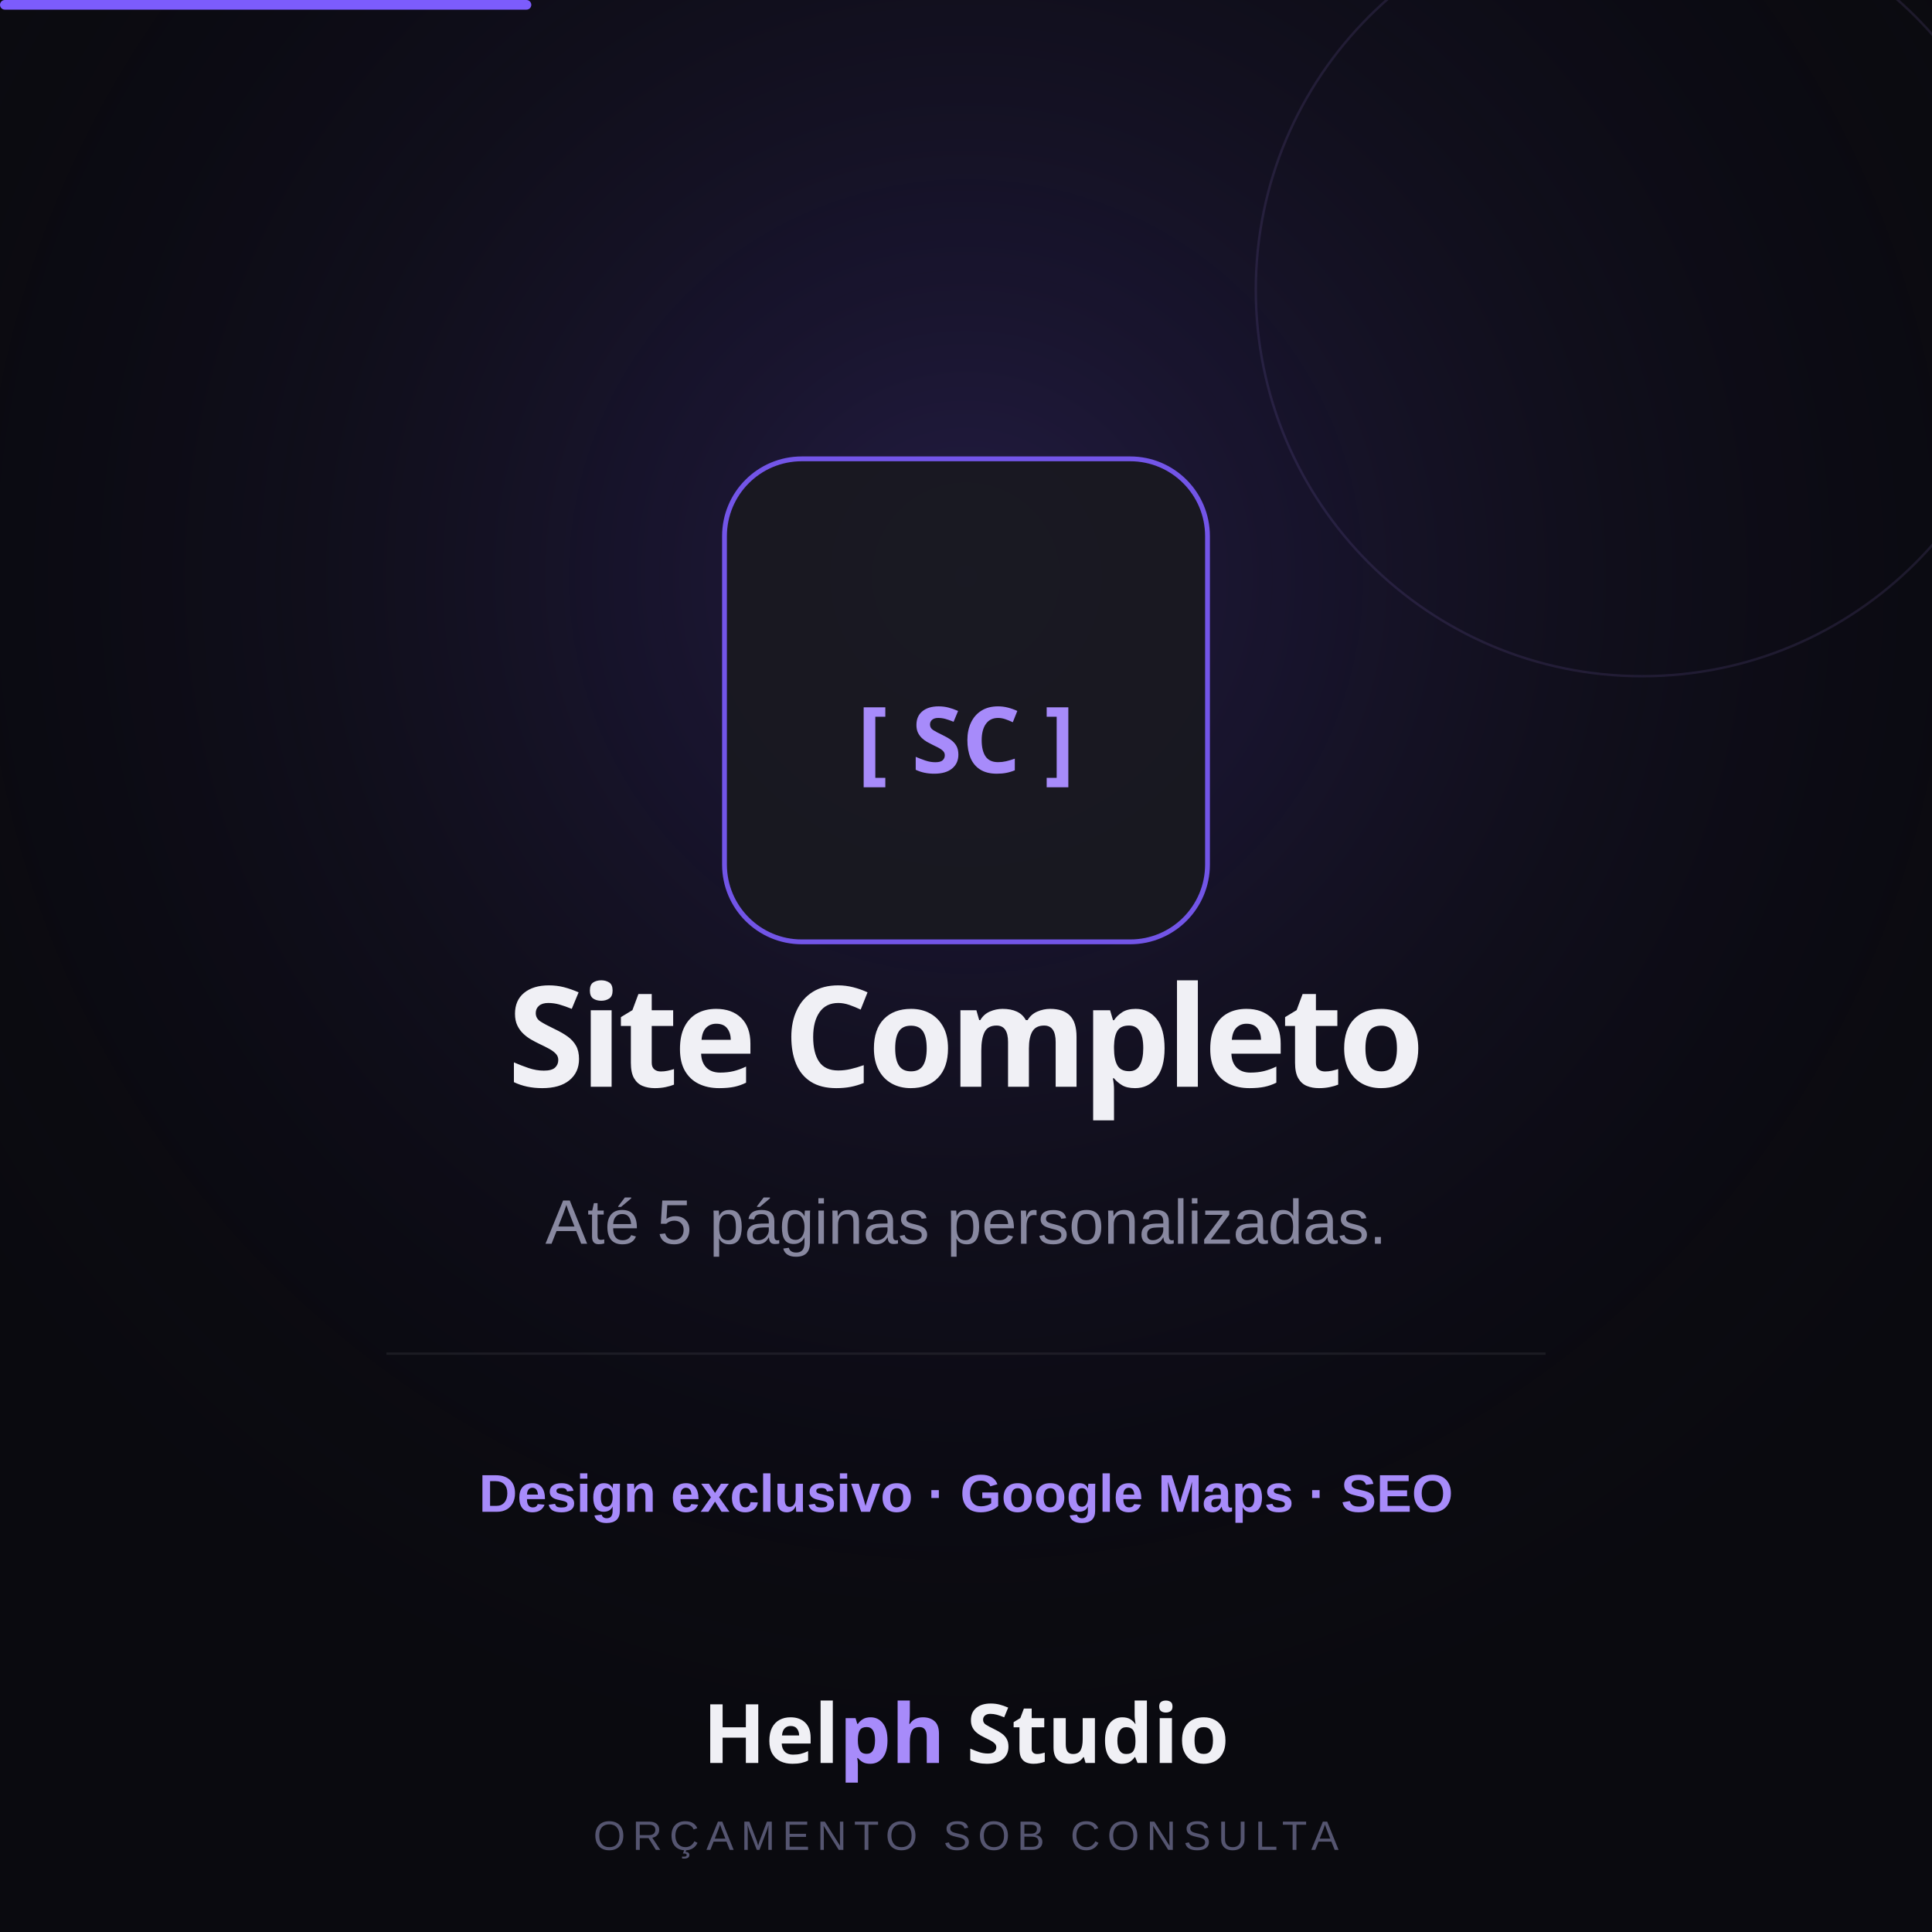
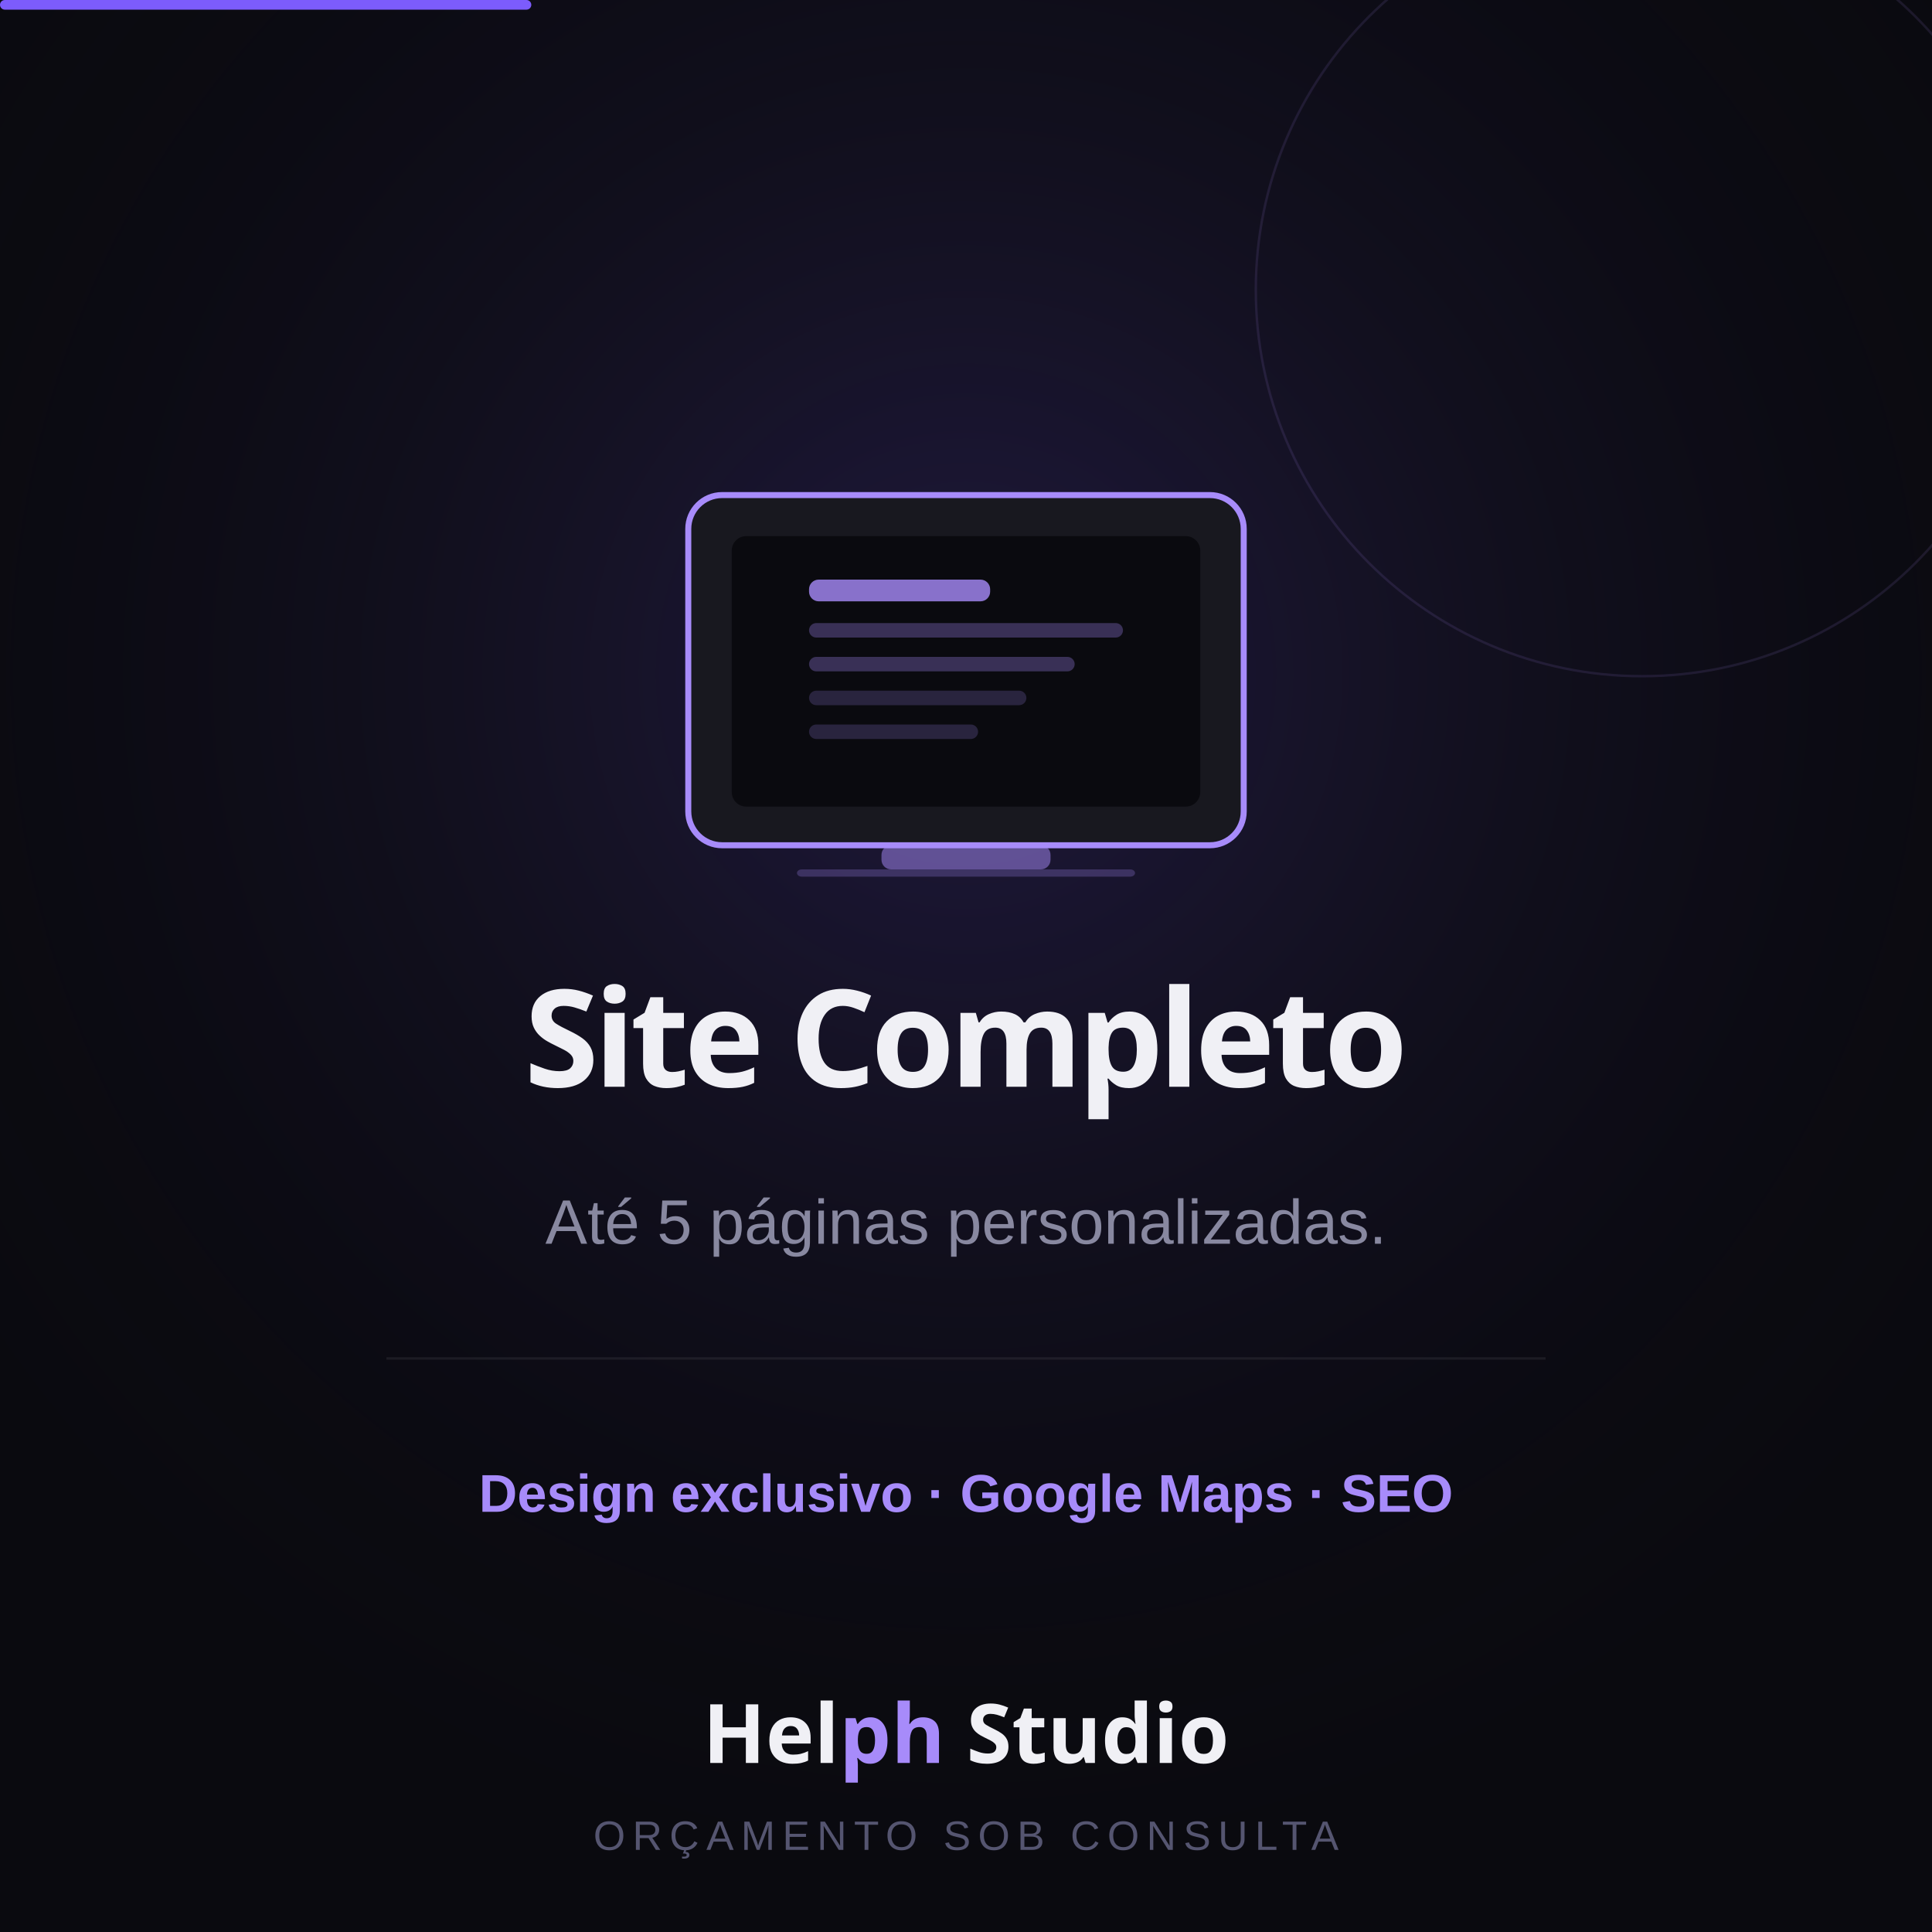
<svg xmlns="http://www.w3.org/2000/svg" viewBox="0 0 800 800" width="800" height="800">
  <defs>
-     <radialGradient id="s" cx="50%" cy="30%" r="65%">
-       <stop offset="0%" style="stop-color:#7c5cfc;stop-opacity:0.22" />
+     <radialGradient id="s" cx="50%" cy="35%" r="65%">
+       <stop offset="0%" style="stop-color:#7c5cfc;stop-opacity:0.2" />
      <stop offset="100%" style="stop-color:#0a0a0f;stop-opacity:0" />
    </radialGradient>
  </defs>
  <rect width="800" height="800" fill="#0a0a0f" />
  <rect width="800" height="800" fill="url(#s)" />
  <circle cx="680" cy="120" r="160" fill="none" stroke="#a78bfa" stroke-width="1" opacity="0.12" />
  <rect x="0" y="0" width="220" height="4" fill="#7c5cfc" rx="2" />
-   <rect x="300" y="190" width="200" height="200" rx="32" fill="#18181f" stroke="#7c5cfc" stroke-width="2" opacity="0.9" />
-   <text x="400" y="320" text-anchor="middle" font-family="Arial Black,sans-serif" font-weight="900" font-size="38" fill="#a78bfa">[ SC ]</text>
-   <text x="400" y="450" text-anchor="middle" font-family="Arial Black,sans-serif" font-weight="900" font-size="58" fill="#f0f0f5" letter-spacing="-2">Site Completo</text>
+   <rect x="285" y="205" width="230" height="145" rx="14" fill="#18181f" stroke="#a78bfa" stroke-width="2.5" />
+   <rect x="303" y="222" width="194" height="112" rx="6" fill="#0a0a0f" />
+   <rect x="335" y="240" width="75" height="9" rx="4" fill="#a78bfa" opacity="0.8" />
+   <rect x="335" y="258" width="130" height="6" rx="3" fill="#a78bfa" opacity="0.3" />
+   <rect x="335" y="272" width="110" height="6" rx="3" fill="#a78bfa" opacity="0.3" />
+   <rect x="335" y="286" width="90" height="6" rx="3" fill="#a78bfa" opacity="0.2" />
+   <rect x="335" y="300" width="70" height="6" rx="3" fill="#a78bfa" opacity="0.2" />
+   <rect x="365" y="350" width="70" height="10" rx="4" fill="#a78bfa" opacity="0.5" />
+   <rect x="330" y="360" width="140" height="3" rx="2" fill="#a78bfa" opacity="0.25" />
+   <text x="400" y="450" text-anchor="middle" font-family="Arial Black,sans-serif" font-weight="900" font-size="56" fill="#f0f0f5" letter-spacing="-2">Site Completo</text>
  <text x="400" y="515" text-anchor="middle" font-family="Arial,sans-serif" font-size="26" fill="#8888a0">Até 5 páginas personalizadas.</text>
-   <rect x="160" y="560" width="480" height="1" fill="#ffffff" opacity="0.07" />
+   <rect x="160" y="562" width="480" height="1" fill="#ffffff" opacity="0.07" />
  <text x="400" y="626" text-anchor="middle" font-family="Arial,sans-serif" font-size="22" fill="#a78bfa" font-weight="600">Design exclusivo · Google Maps · SEO</text>
  <text x="400" y="730" text-anchor="middle" font-family="Arial Black,sans-serif" font-weight="900" font-size="34" fill="#f0f0f5">Hel<tspan fill="#a78bfa">ph</tspan> Studio</text>
  <text x="400" y="766" text-anchor="middle" font-family="Arial,sans-serif" font-size="17" fill="#555570" letter-spacing="3">ORÇAMENTO SOB CONSULTA</text>
</svg>
